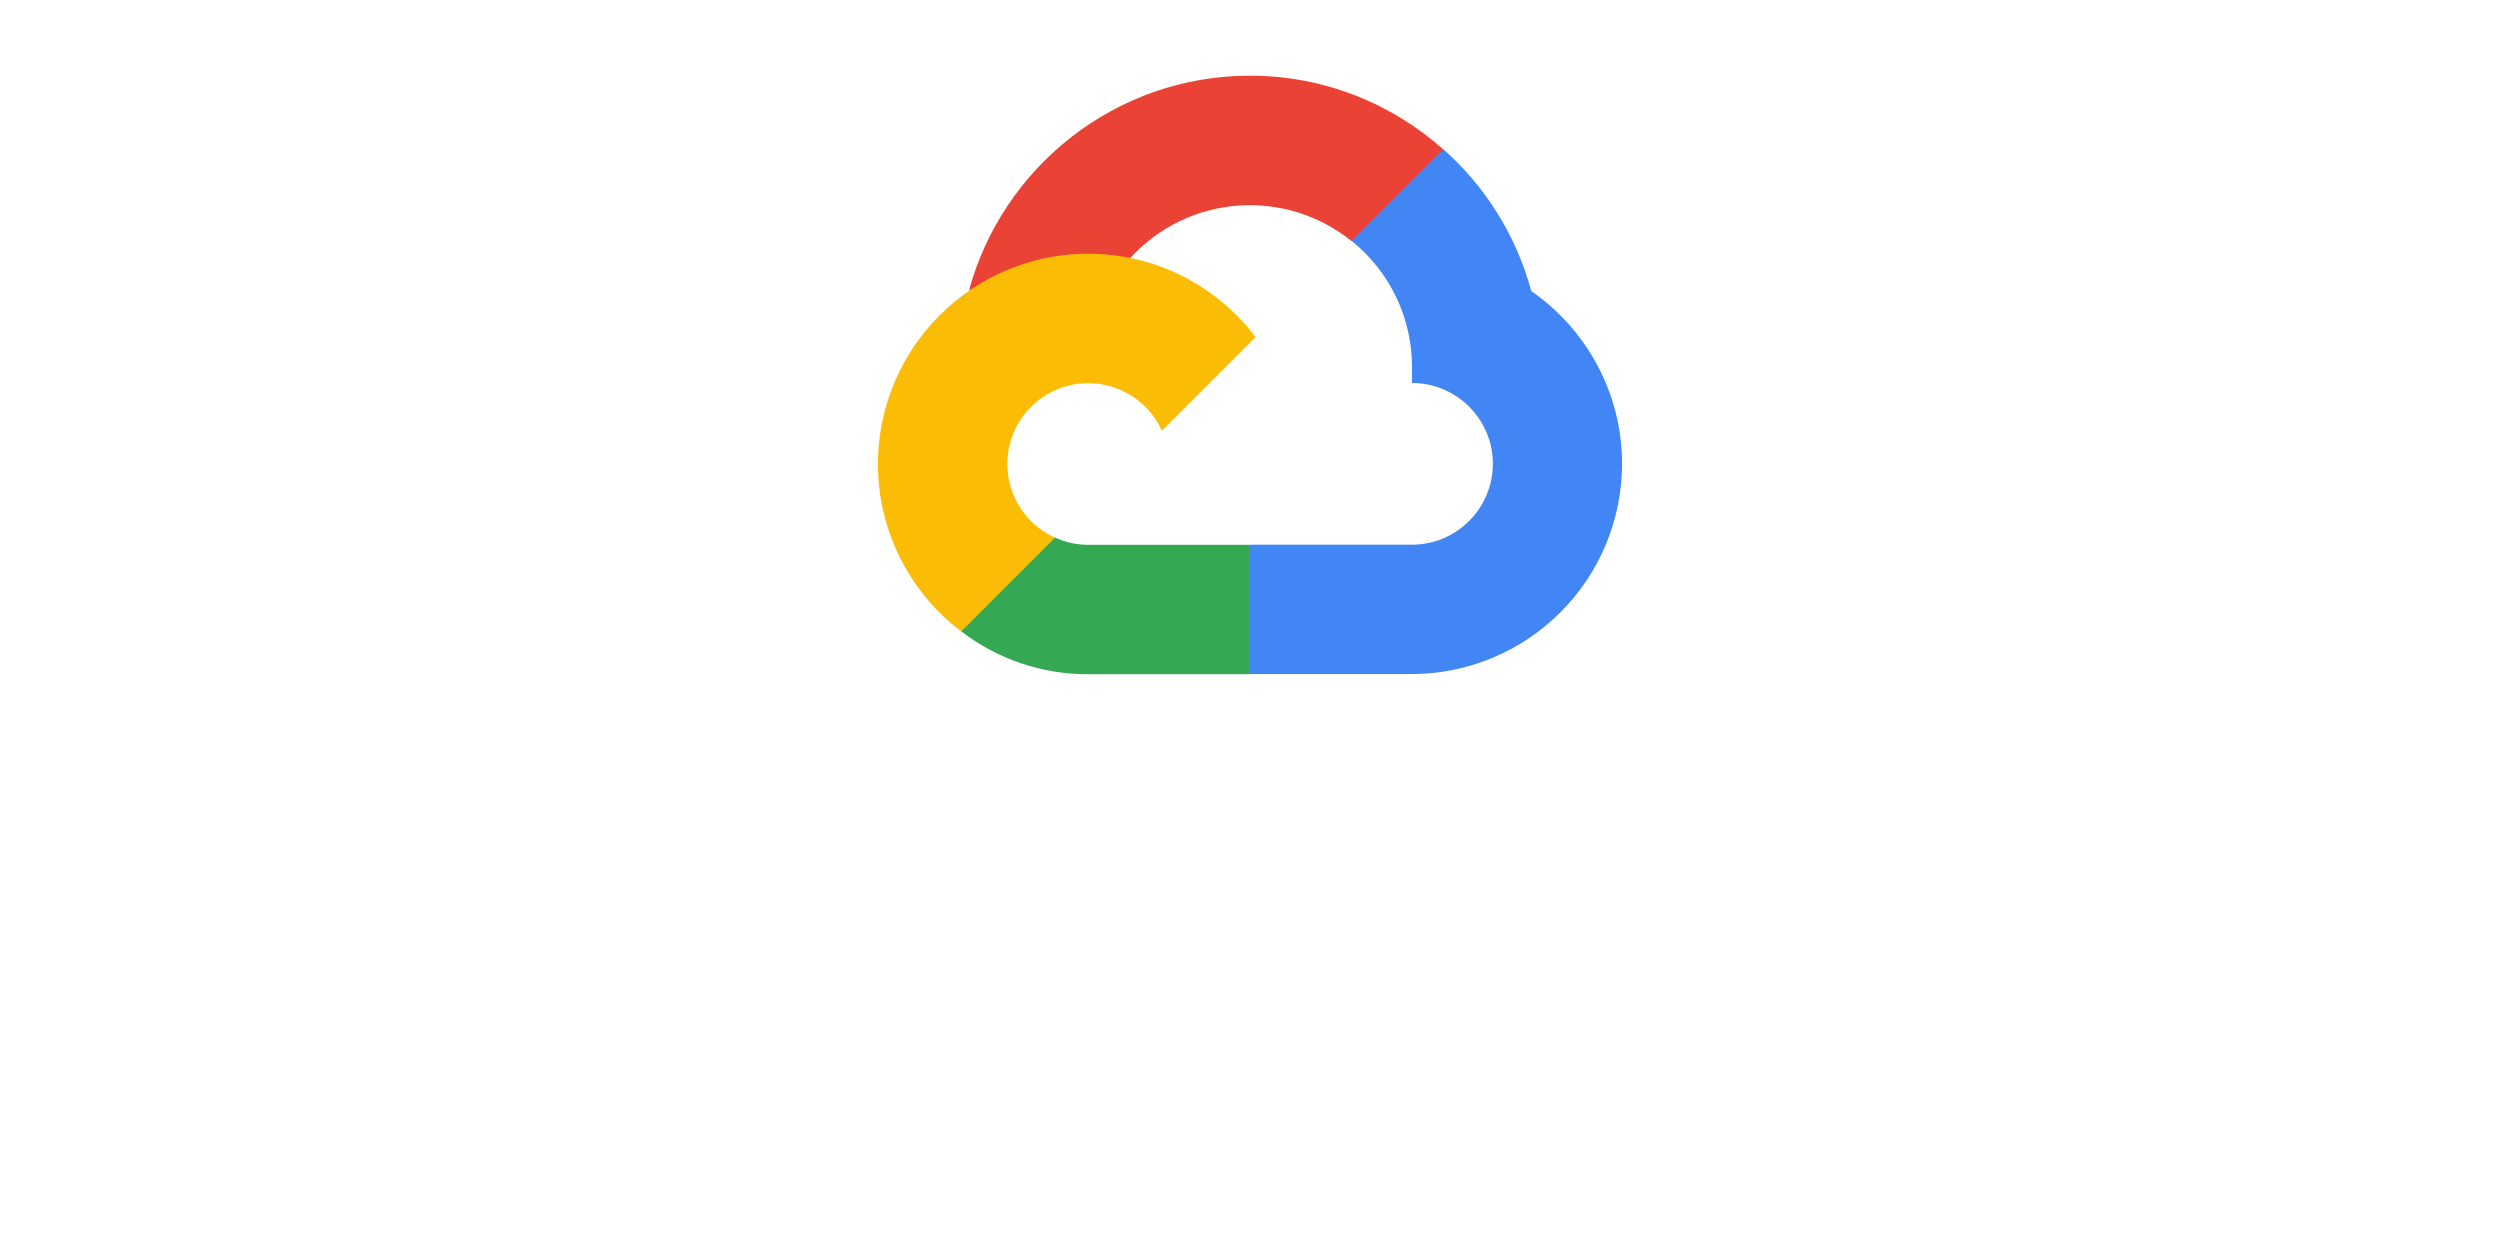
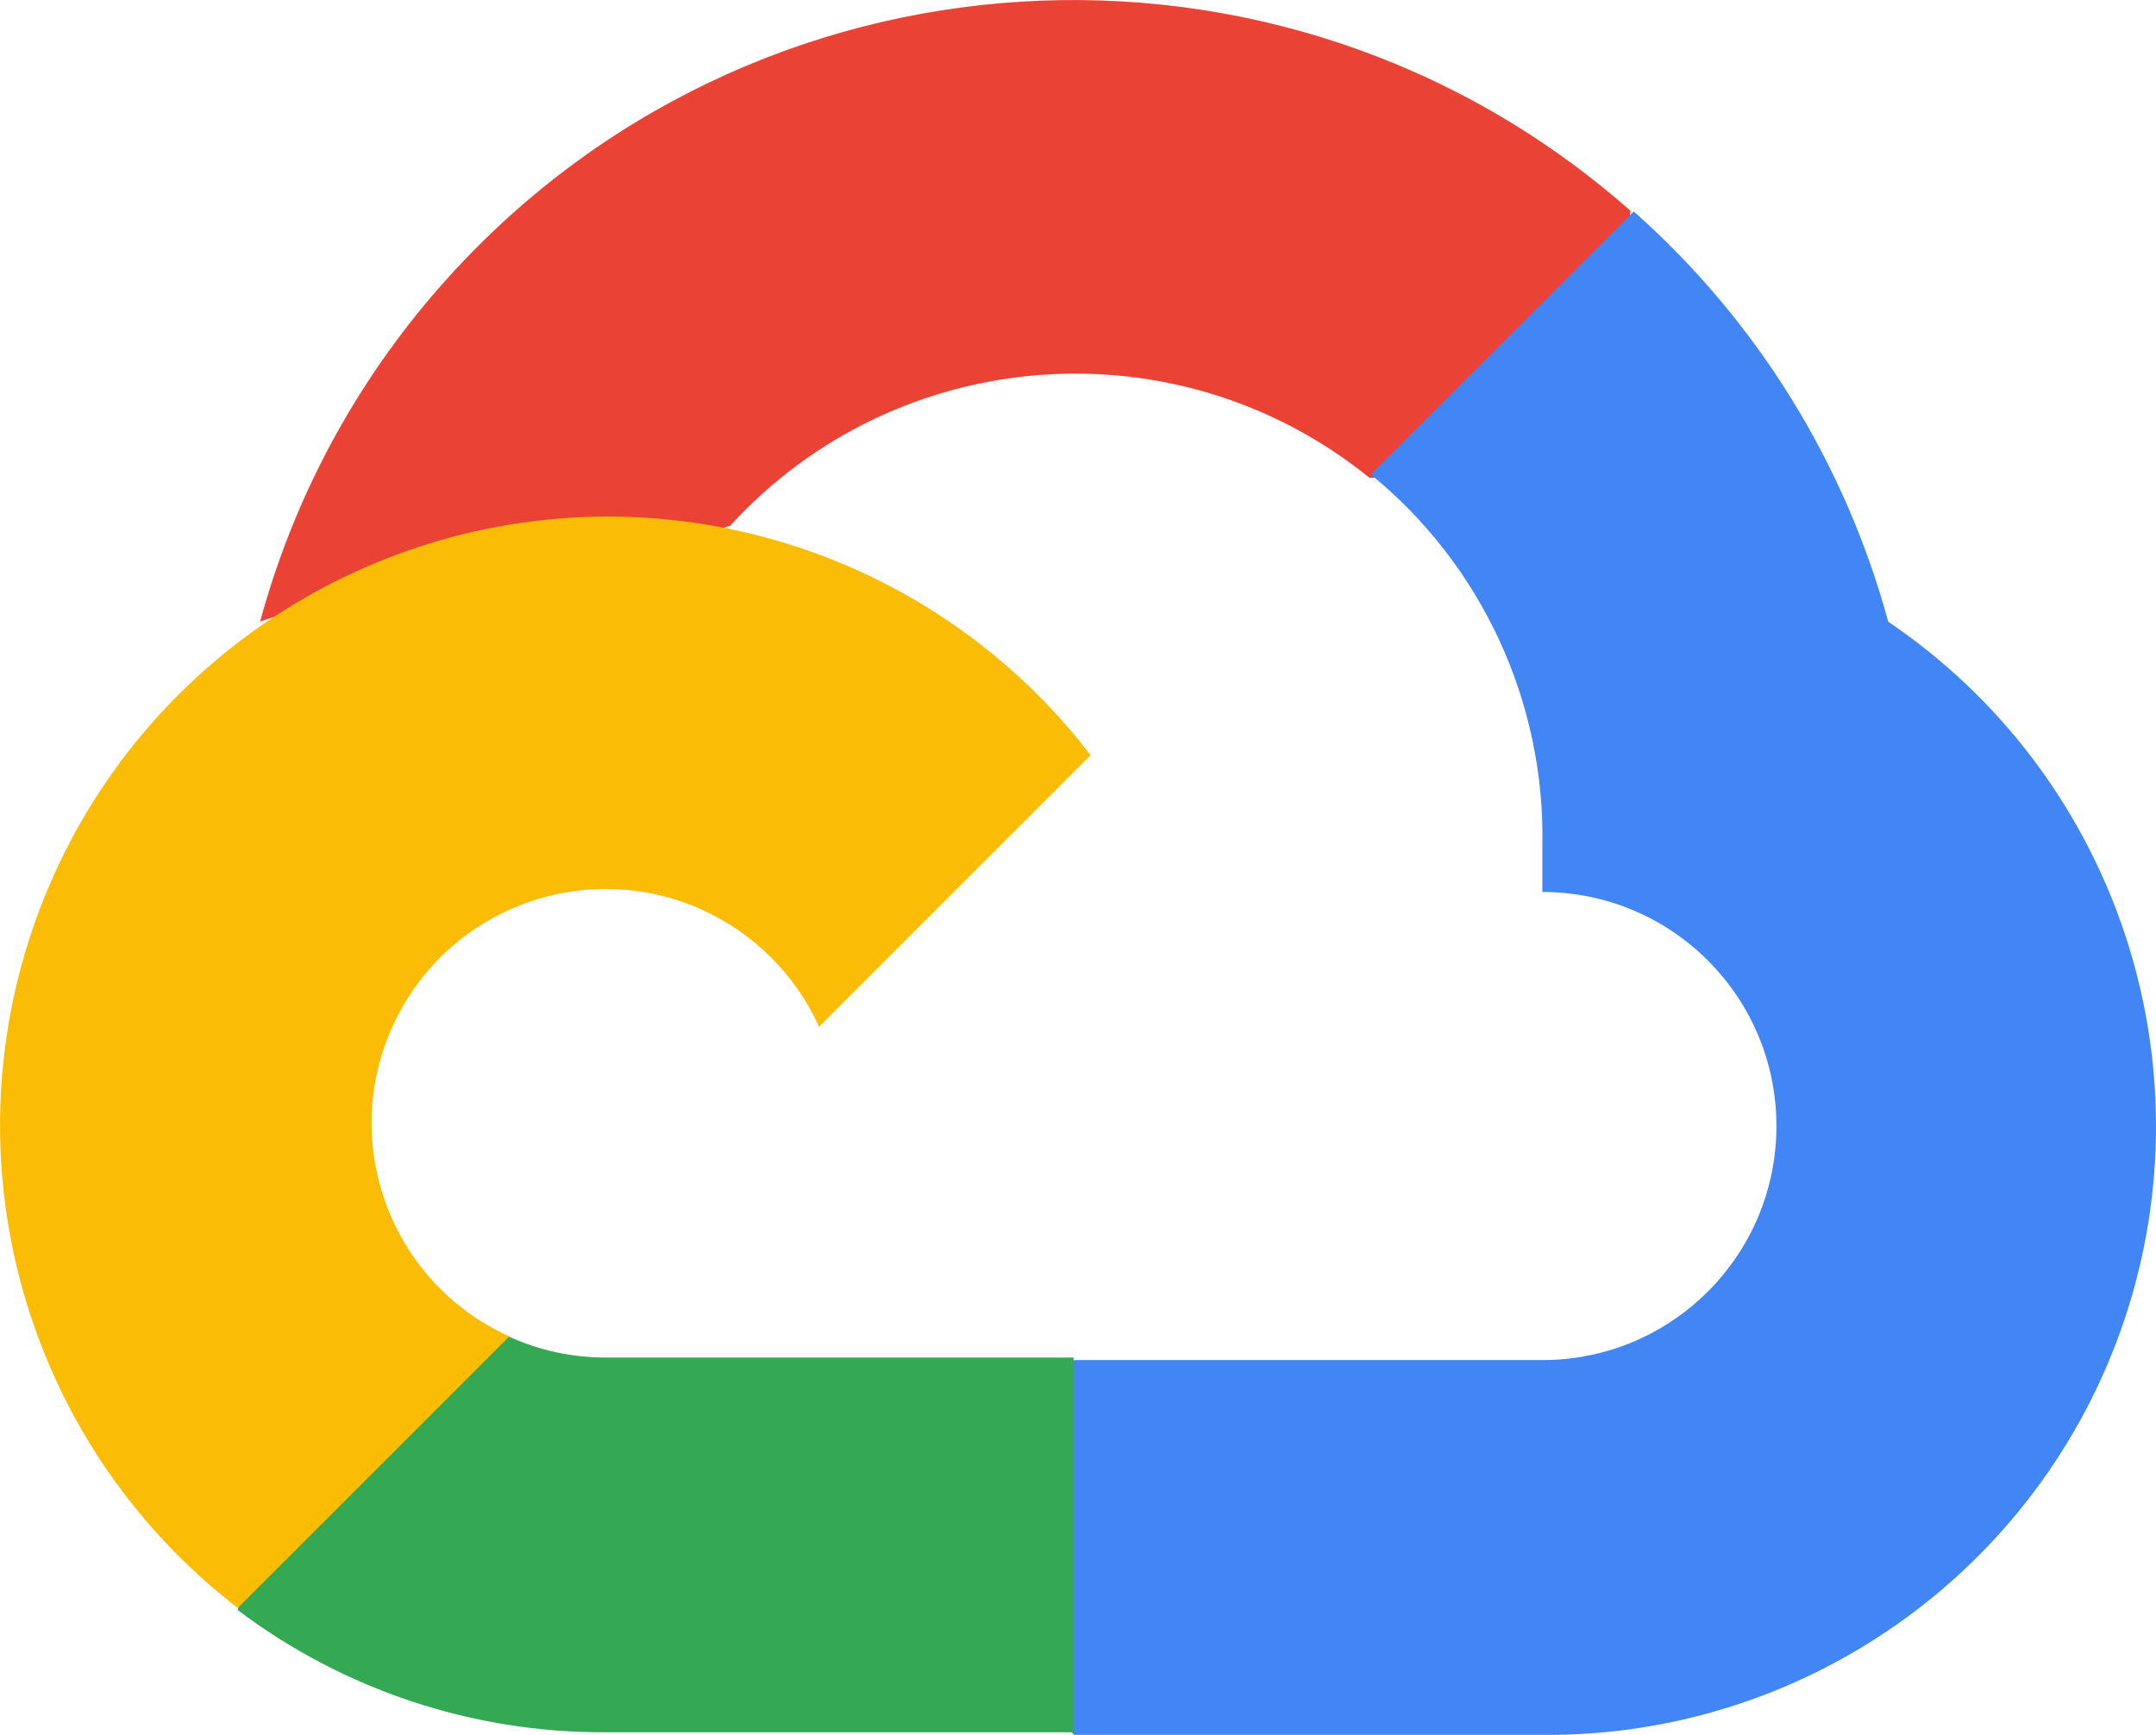
- <svg xmlns="http://www.w3.org/2000/svg" width="120" height="60" viewBox="0 0 120 60" fill="none">
-   <path d="M64.87 11.572L66.014 11.592L69.122 8.484L69.272 7.167C66.802 4.97 63.552 3.633 59.995 3.633C53.555 3.633 48.119 8.015 46.509 13.951C46.849 13.714 47.574 13.891 47.574 13.891L53.786 12.869C53.786 12.869 54.106 12.339 54.266 12.372C55.599 10.913 57.439 10.018 59.41 9.87C61.381 9.721 63.334 10.33 64.871 11.572H64.87Z" fill="#EA4335" />
-   <path d="M73.5 13.962C72.786 11.335 71.321 8.973 69.284 7.166L64.882 11.568C65.785 12.294 66.514 13.213 67.016 14.259C67.516 15.304 67.777 16.448 67.777 17.607V18.384C69.919 18.384 71.657 20.127 71.657 22.264C71.657 24.401 69.914 26.144 67.777 26.144H60.015L59.238 26.924V31.582L60.015 32.355H67.777C70.45 32.348 73.012 31.282 74.901 29.391C76.791 27.5 77.855 24.938 77.86 22.265C77.856 18.829 76.124 15.785 73.49 13.962H73.5Z" fill="#4285F4" />
-   <path d="M52.234 32.362H59.994V26.15H52.234C51.683 26.15 51.138 26.032 50.637 25.803L49.517 26.146L46.409 29.254L46.137 30.304C47.886 31.647 50.03 32.371 52.235 32.364L52.234 32.362Z" fill="#34A853" />
-   <path d="M52.234 12.175C49.558 12.179 46.993 13.244 45.101 15.136C43.209 17.028 42.144 19.593 42.14 22.269C42.14 23.827 42.501 25.364 43.195 26.759C43.889 28.154 44.897 29.369 46.14 30.309L50.64 25.809C49.958 25.502 49.38 25.005 48.974 24.378C48.568 23.75 48.352 23.018 48.352 22.271C48.352 20.129 50.095 18.391 52.232 18.391C52.979 18.392 53.71 18.609 54.338 19.015C54.965 19.42 55.462 19.998 55.77 20.679L60.27 16.179C58.424 13.749 55.51 12.179 52.23 12.179L52.234 12.175Z" fill="#FBBC05" />
+ <svg xmlns="http://www.w3.org/2000/svg" version="1.1" id="Layer_1" x="0px" y="0px" viewBox="0 0 2385.7 1919.9" style="enable-background:new 0 0 2385.7 1919.9;" xml:space="preserve">
+   <style type="text/css">
+ 	.st0{fill:#EA4335;}
+ 	.st1{fill:#4285F4;}
+ 	.st2{fill:#34A853;}
+ 	.st3{fill:#FBBC05;}
+ </style>
+   <g>
+     <path class="st0" d="M1513.8,528.7h72.8l207.4-207.4l10.2-88c-385.9-340.6-975-303.9-1315.6,82C393.9,422.5,325.2,550,287.8,688   c23.1-9.5,48.7-11,72.8-4.4l414.7-68.4c0,0,21.1-34.9,32-32.7c184.5-202.6,495-226.2,708-53.8H1513.8z" />
+     <path class="st1" d="M2089.4,688c-47.7-175.5-145.5-333.3-281.6-454l-291,291c122.9,100.4,192.9,251.7,189.9,410.4v51.7   c143.1,0,259,116,259,259c0,143.1-116,259-259,259h-518.1l-51.7,52.4v310.7l51.7,51.7h518.1c297,2.3,560.5-190.2,648.7-473.8   C2443.4,1162.4,2335.4,854.4,2089.4,688L2089.4,688z" />
+     <path class="st2" d="M669.8,1917h518.1v-414.7H669.8c-36.9,0-73.4-7.9-107-23.3l-72.8,22.5l-208.8,207.4l-18.2,72.8   C380.1,1870.1,523,1917.6,669.8,1917L669.8,1917z" />
+     <path class="st3" d="M669.8,571.6c-287.8,1.7-542.7,186-634.5,458.7c-91.8,272.7-0.3,573.7,227.8,749.1l300.5-300.5   c-130.4-58.9-188.3-212.3-129.4-342.7c58.9-130.4,212.3-188.3,342.7-129.4c57.4,26,103.4,72,129.4,129.4l300.5-300.5   C1078.9,668.6,880.2,570.9,669.8,571.6L669.8,571.6z" />
+   </g>
</svg>
